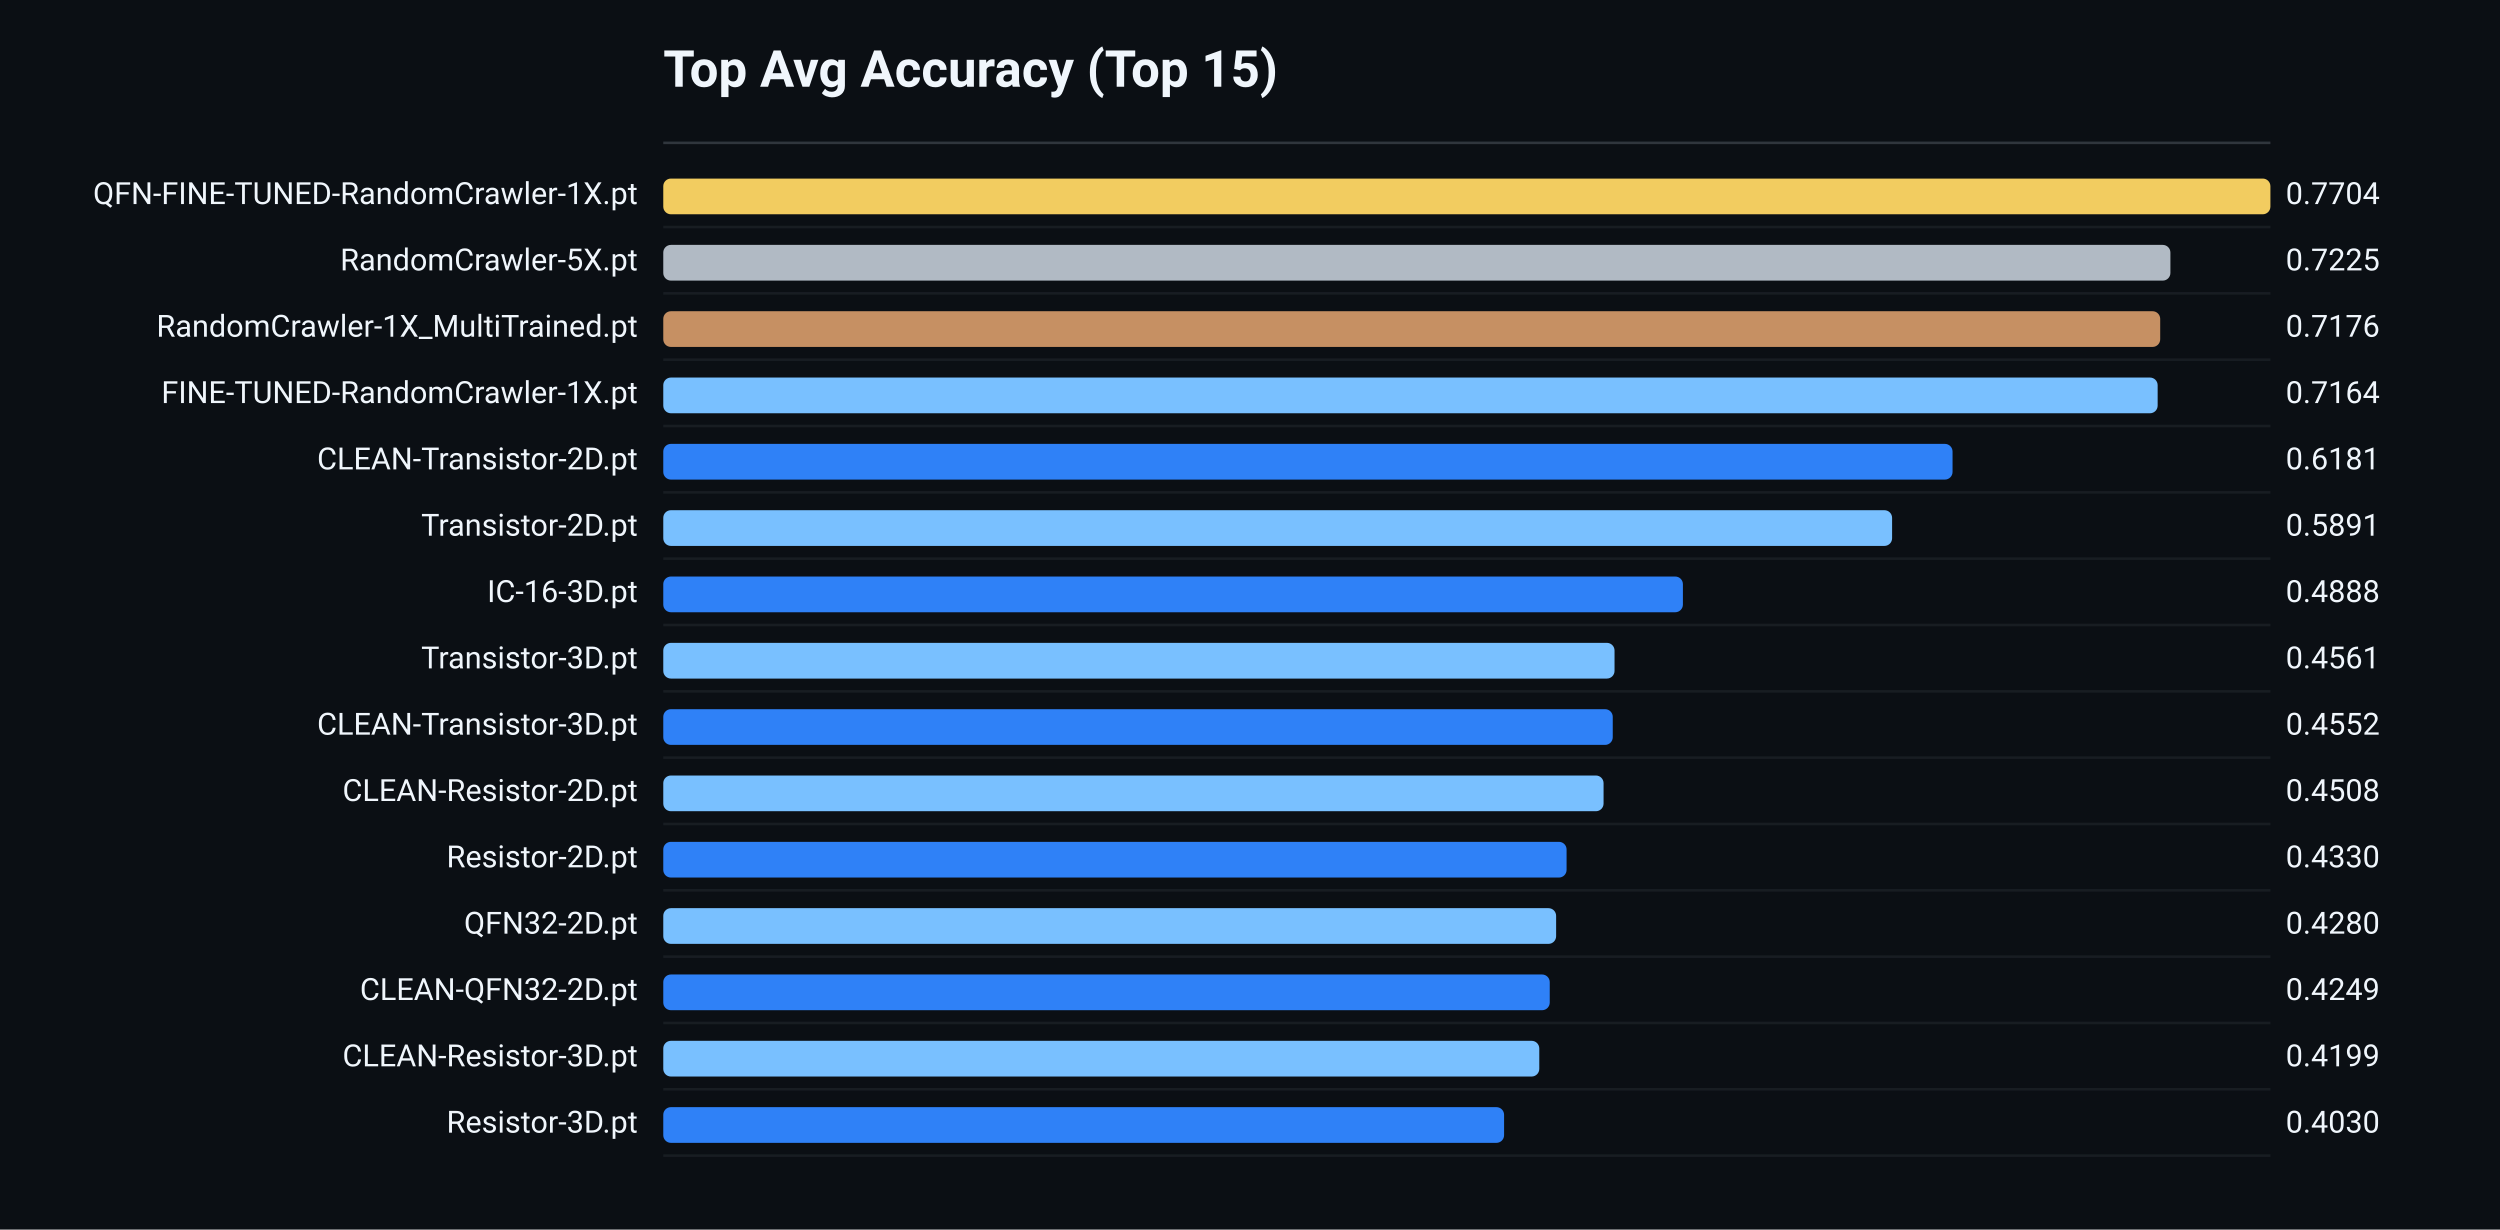
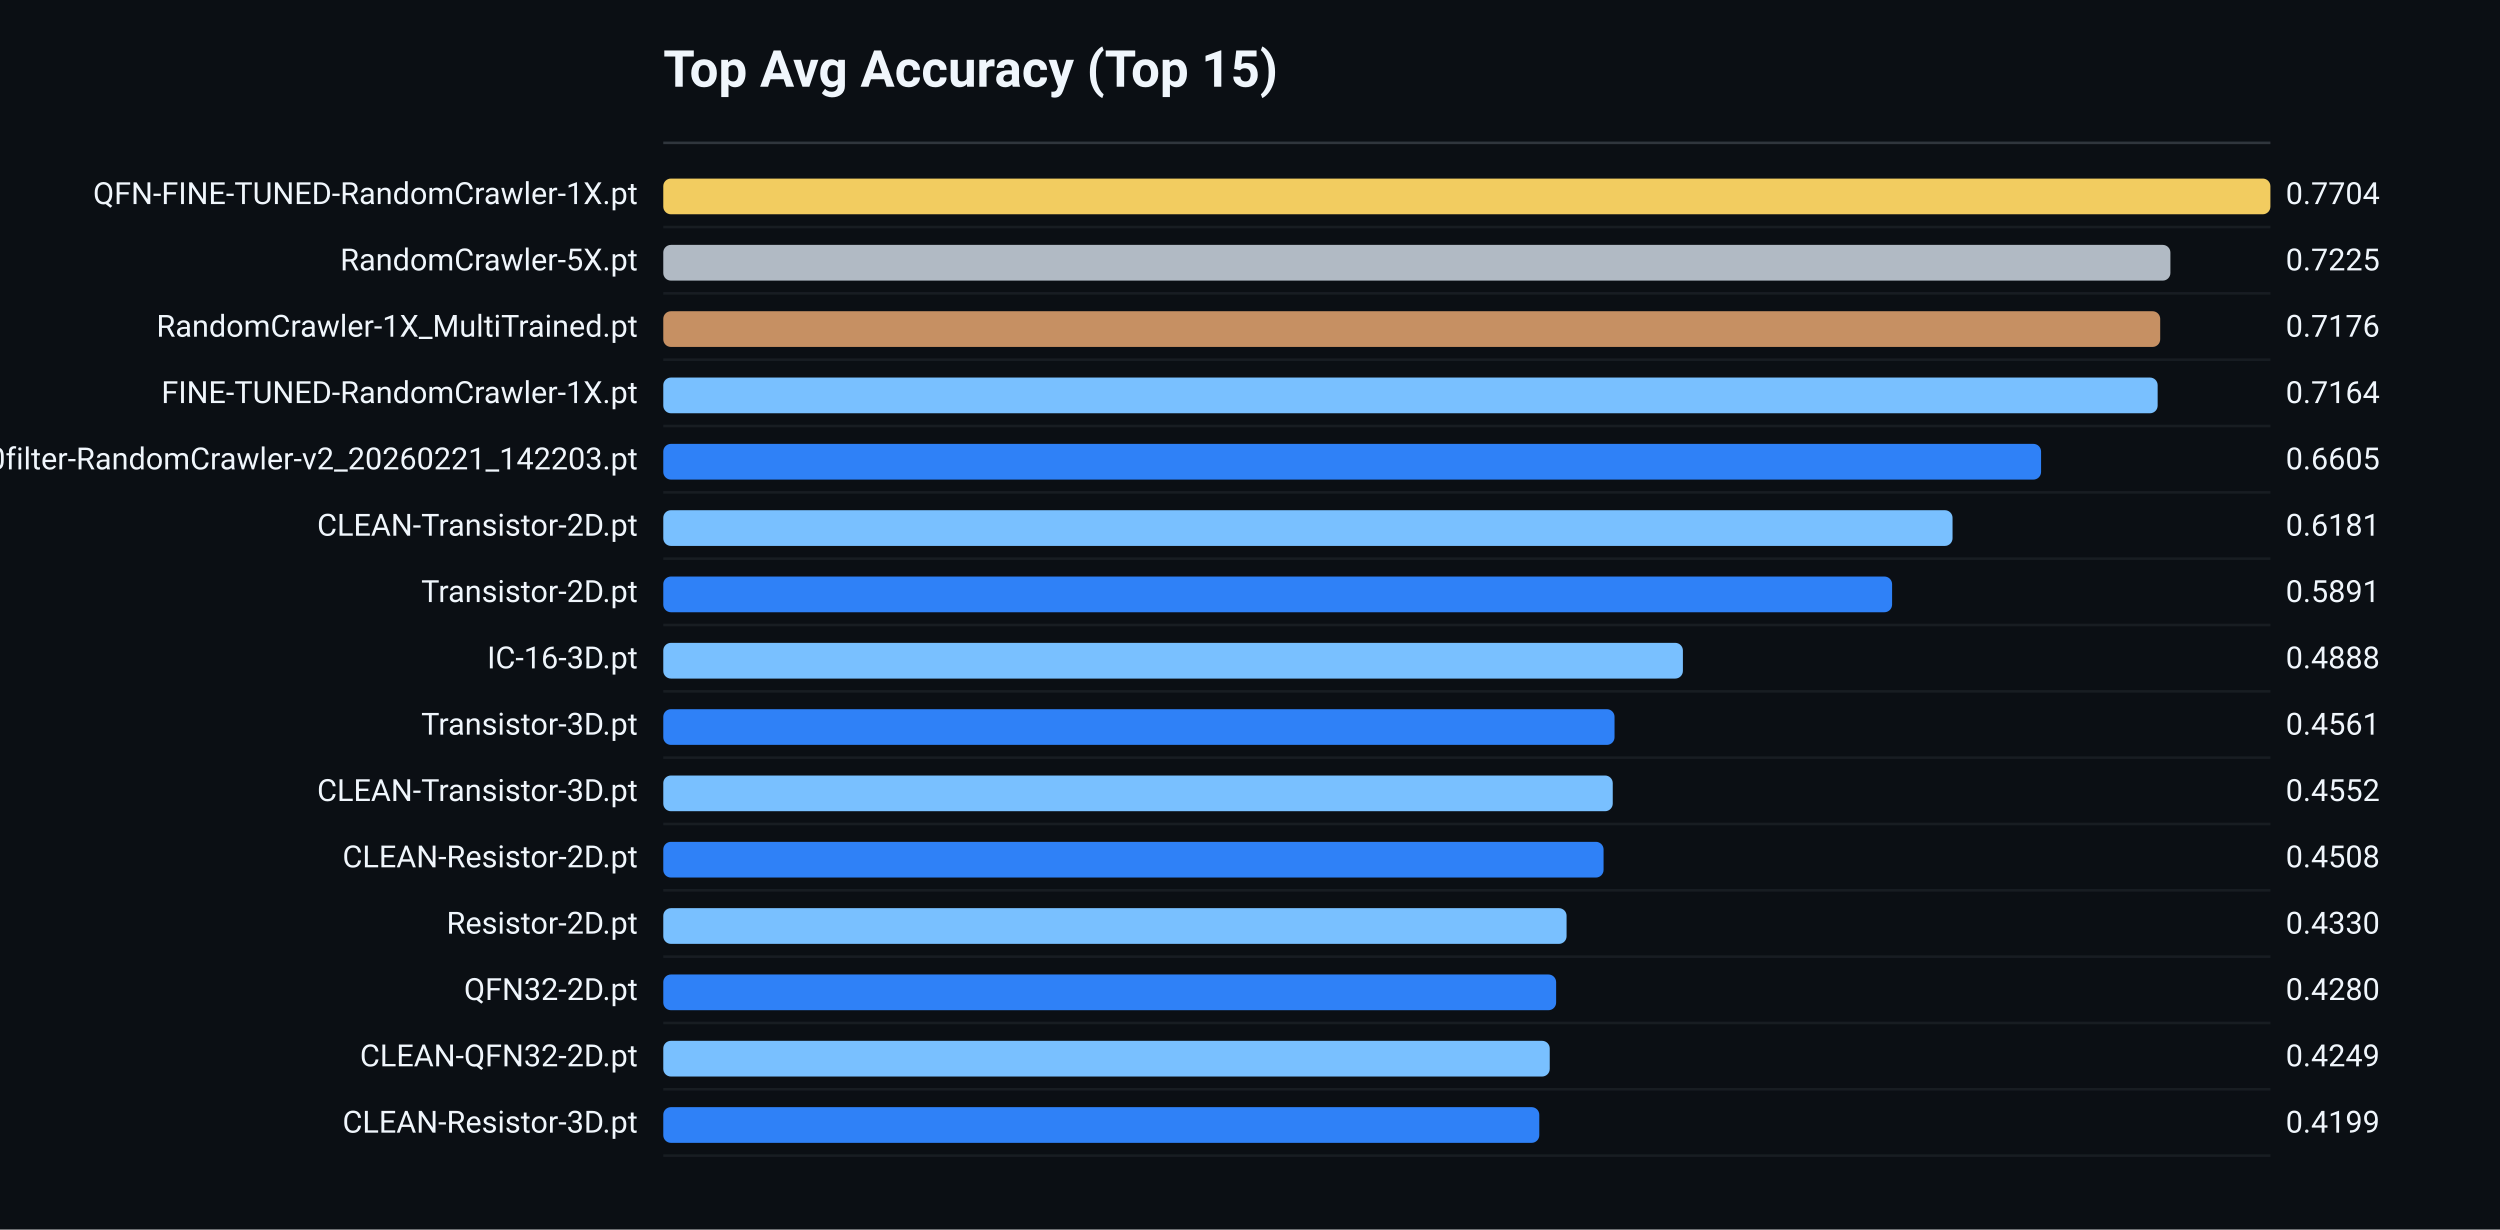
<svg xmlns="http://www.w3.org/2000/svg" width="980" height="482" viewBox="0 0 980 482">
  <rect x="0" y="0" width="980" height="482" fill="#0b0f14" />
  <text x="260" y="34" font-family="ui-sans-serif, system-ui, -apple-system, Segoe UI, Roboto, Arial" font-size="20" font-weight="700" fill="#f0f6fc">Top Avg Accuracy (Top 15)</text>
  <line x1="260" y1="56" x2="890" y2="56" stroke="#30363d" stroke-width="1" />
  <line x1="260" y1="89" x2="890" y2="89" stroke="#30363d" stroke-width="1" opacity="0.35" />
  <text x="250" y="80" text-anchor="end" font-family="ui-sans-serif, system-ui, -apple-system, Segoe UI, Roboto, Arial" font-size="12" fill="#f0f6fc">QFN-FINE-TUNED-RandomCrawler-1X.pt</text>
  <rect x="260" y="70.0" width="630.0" height="14" rx="3" fill="#f2cc60" />
  <text x="896" y="80" text-anchor="start" font-family="ui-sans-serif, system-ui, -apple-system, Segoe UI, Roboto, Arial" font-size="12" fill="#f0f6fc">0.7704</text>
  <line x1="260" y1="115" x2="890" y2="115" stroke="#30363d" stroke-width="1" opacity="0.35" />
  <text x="250" y="106" text-anchor="end" font-family="ui-sans-serif, system-ui, -apple-system, Segoe UI, Roboto, Arial" font-size="12" fill="#f0f6fc">RandomCrawler-5X.pt</text>
  <rect x="260" y="96.0" width="590.8" height="14" rx="3" fill="#b1bac4" />
  <text x="896" y="106" text-anchor="start" font-family="ui-sans-serif, system-ui, -apple-system, Segoe UI, Roboto, Arial" font-size="12" fill="#f0f6fc">0.7225</text>
  <line x1="260" y1="141" x2="890" y2="141" stroke="#30363d" stroke-width="1" opacity="0.35" />
  <text x="250" y="132" text-anchor="end" font-family="ui-sans-serif, system-ui, -apple-system, Segoe UI, Roboto, Arial" font-size="12" fill="#f0f6fc">RandomCrawler-1X_MultiTrained.pt</text>
  <rect x="260" y="122.0" width="586.8" height="14" rx="3" fill="#c69063" />
  <text x="896" y="132" text-anchor="start" font-family="ui-sans-serif, system-ui, -apple-system, Segoe UI, Roboto, Arial" font-size="12" fill="#f0f6fc">0.7176</text>
  <line x1="260" y1="167" x2="890" y2="167" stroke="#30363d" stroke-width="1" opacity="0.35" />
  <text x="250" y="158" text-anchor="end" font-family="ui-sans-serif, system-ui, -apple-system, Segoe UI, Roboto, Arial" font-size="12" fill="#f0f6fc">FINE-TUNED-RandomCrawler-1X.pt</text>
  <rect x="260" y="148.0" width="585.8" height="14" rx="3" fill="#79c0ff" />
  <text x="896" y="158" text-anchor="start" font-family="ui-sans-serif, system-ui, -apple-system, Segoe UI, Roboto, Arial" font-size="12" fill="#f0f6fc">0.7164</text>
  <line x1="260" y1="193" x2="890" y2="193" stroke="#30363d" stroke-width="1" opacity="0.35" />
-   <text x="250" y="184" text-anchor="end" font-family="ui-sans-serif, system-ui, -apple-system, Segoe UI, Roboto, Arial" font-size="12" fill="#f0f6fc">CLEAN-Transistor-2D.pt</text>
-   <rect x="260" y="174.0" width="505.4" height="14" rx="3" fill="#2f81f7" />
-   <text x="896" y="184" text-anchor="start" font-family="ui-sans-serif, system-ui, -apple-system, Segoe UI, Roboto, Arial" font-size="12" fill="#f0f6fc">0.6181</text>
+   <text x="250" y="184" text-anchor="end" font-family="ui-sans-serif, system-ui, -apple-system, Segoe UI, Roboto, Arial" font-size="12" fill="#f0f6fc">Real-ALL-200clear-100filter-RandomCrawler-v2_20260221_142203.pt</text>
+   <rect x="260" y="174.0" width="540.1" height="14" rx="3" fill="#2f81f7" />
+   <text x="896" y="184" text-anchor="start" font-family="ui-sans-serif, system-ui, -apple-system, Segoe UI, Roboto, Arial" font-size="12" fill="#f0f6fc">0.6605</text>
  <line x1="260" y1="219" x2="890" y2="219" stroke="#30363d" stroke-width="1" opacity="0.35" />
-   <text x="250" y="210" text-anchor="end" font-family="ui-sans-serif, system-ui, -apple-system, Segoe UI, Roboto, Arial" font-size="12" fill="#f0f6fc">Transistor-2D.pt</text>
-   <rect x="260" y="200.0" width="481.7" height="14" rx="3" fill="#79c0ff" />
-   <text x="896" y="210" text-anchor="start" font-family="ui-sans-serif, system-ui, -apple-system, Segoe UI, Roboto, Arial" font-size="12" fill="#f0f6fc">0.5891</text>
+   <text x="250" y="210" text-anchor="end" font-family="ui-sans-serif, system-ui, -apple-system, Segoe UI, Roboto, Arial" font-size="12" fill="#f0f6fc">CLEAN-Transistor-2D.pt</text>
+   <rect x="260" y="200.0" width="505.4" height="14" rx="3" fill="#79c0ff" />
+   <text x="896" y="210" text-anchor="start" font-family="ui-sans-serif, system-ui, -apple-system, Segoe UI, Roboto, Arial" font-size="12" fill="#f0f6fc">0.6181</text>
  <line x1="260" y1="245" x2="890" y2="245" stroke="#30363d" stroke-width="1" opacity="0.35" />
-   <text x="250" y="236" text-anchor="end" font-family="ui-sans-serif, system-ui, -apple-system, Segoe UI, Roboto, Arial" font-size="12" fill="#f0f6fc">IC-16-3D.pt</text>
-   <rect x="260" y="226.0" width="399.7" height="14" rx="3" fill="#2f81f7" />
-   <text x="896" y="236" text-anchor="start" font-family="ui-sans-serif, system-ui, -apple-system, Segoe UI, Roboto, Arial" font-size="12" fill="#f0f6fc">0.4888</text>
+   <text x="250" y="236" text-anchor="end" font-family="ui-sans-serif, system-ui, -apple-system, Segoe UI, Roboto, Arial" font-size="12" fill="#f0f6fc">Transistor-2D.pt</text>
+   <rect x="260" y="226.0" width="481.7" height="14" rx="3" fill="#2f81f7" />
+   <text x="896" y="236" text-anchor="start" font-family="ui-sans-serif, system-ui, -apple-system, Segoe UI, Roboto, Arial" font-size="12" fill="#f0f6fc">0.5891</text>
  <line x1="260" y1="271" x2="890" y2="271" stroke="#30363d" stroke-width="1" opacity="0.35" />
-   <text x="250" y="262" text-anchor="end" font-family="ui-sans-serif, system-ui, -apple-system, Segoe UI, Roboto, Arial" font-size="12" fill="#f0f6fc">Transistor-3D.pt</text>
-   <rect x="260" y="252.0" width="372.9" height="14" rx="3" fill="#79c0ff" />
-   <text x="896" y="262" text-anchor="start" font-family="ui-sans-serif, system-ui, -apple-system, Segoe UI, Roboto, Arial" font-size="12" fill="#f0f6fc">0.4561</text>
+   <text x="250" y="262" text-anchor="end" font-family="ui-sans-serif, system-ui, -apple-system, Segoe UI, Roboto, Arial" font-size="12" fill="#f0f6fc">IC-16-3D.pt</text>
+   <rect x="260" y="252.0" width="399.7" height="14" rx="3" fill="#79c0ff" />
+   <text x="896" y="262" text-anchor="start" font-family="ui-sans-serif, system-ui, -apple-system, Segoe UI, Roboto, Arial" font-size="12" fill="#f0f6fc">0.4888</text>
  <line x1="260" y1="297" x2="890" y2="297" stroke="#30363d" stroke-width="1" opacity="0.35" />
-   <text x="250" y="288" text-anchor="end" font-family="ui-sans-serif, system-ui, -apple-system, Segoe UI, Roboto, Arial" font-size="12" fill="#f0f6fc">CLEAN-Transistor-3D.pt</text>
-   <rect x="260" y="278.0" width="372.2" height="14" rx="3" fill="#2f81f7" />
-   <text x="896" y="288" text-anchor="start" font-family="ui-sans-serif, system-ui, -apple-system, Segoe UI, Roboto, Arial" font-size="12" fill="#f0f6fc">0.4552</text>
+   <text x="250" y="288" text-anchor="end" font-family="ui-sans-serif, system-ui, -apple-system, Segoe UI, Roboto, Arial" font-size="12" fill="#f0f6fc">Transistor-3D.pt</text>
+   <rect x="260" y="278.0" width="372.9" height="14" rx="3" fill="#2f81f7" />
+   <text x="896" y="288" text-anchor="start" font-family="ui-sans-serif, system-ui, -apple-system, Segoe UI, Roboto, Arial" font-size="12" fill="#f0f6fc">0.4561</text>
  <line x1="260" y1="323" x2="890" y2="323" stroke="#30363d" stroke-width="1" opacity="0.35" />
-   <text x="250" y="314" text-anchor="end" font-family="ui-sans-serif, system-ui, -apple-system, Segoe UI, Roboto, Arial" font-size="12" fill="#f0f6fc">CLEAN-Resistor-2D.pt</text>
-   <rect x="260" y="304.0" width="368.6" height="14" rx="3" fill="#79c0ff" />
-   <text x="896" y="314" text-anchor="start" font-family="ui-sans-serif, system-ui, -apple-system, Segoe UI, Roboto, Arial" font-size="12" fill="#f0f6fc">0.4508</text>
+   <text x="250" y="314" text-anchor="end" font-family="ui-sans-serif, system-ui, -apple-system, Segoe UI, Roboto, Arial" font-size="12" fill="#f0f6fc">CLEAN-Transistor-3D.pt</text>
+   <rect x="260" y="304.0" width="372.2" height="14" rx="3" fill="#79c0ff" />
+   <text x="896" y="314" text-anchor="start" font-family="ui-sans-serif, system-ui, -apple-system, Segoe UI, Roboto, Arial" font-size="12" fill="#f0f6fc">0.4552</text>
  <line x1="260" y1="349" x2="890" y2="349" stroke="#30363d" stroke-width="1" opacity="0.35" />
-   <text x="250" y="340" text-anchor="end" font-family="ui-sans-serif, system-ui, -apple-system, Segoe UI, Roboto, Arial" font-size="12" fill="#f0f6fc">Resistor-2D.pt</text>
-   <rect x="260" y="330.0" width="354.1" height="14" rx="3" fill="#2f81f7" />
-   <text x="896" y="340" text-anchor="start" font-family="ui-sans-serif, system-ui, -apple-system, Segoe UI, Roboto, Arial" font-size="12" fill="#f0f6fc">0.4330</text>
+   <text x="250" y="340" text-anchor="end" font-family="ui-sans-serif, system-ui, -apple-system, Segoe UI, Roboto, Arial" font-size="12" fill="#f0f6fc">CLEAN-Resistor-2D.pt</text>
+   <rect x="260" y="330.0" width="368.6" height="14" rx="3" fill="#2f81f7" />
+   <text x="896" y="340" text-anchor="start" font-family="ui-sans-serif, system-ui, -apple-system, Segoe UI, Roboto, Arial" font-size="12" fill="#f0f6fc">0.4508</text>
  <line x1="260" y1="375" x2="890" y2="375" stroke="#30363d" stroke-width="1" opacity="0.35" />
-   <text x="250" y="366" text-anchor="end" font-family="ui-sans-serif, system-ui, -apple-system, Segoe UI, Roboto, Arial" font-size="12" fill="#f0f6fc">QFN32-2D.pt</text>
-   <rect x="260" y="356.0" width="350.0" height="14" rx="3" fill="#79c0ff" />
-   <text x="896" y="366" text-anchor="start" font-family="ui-sans-serif, system-ui, -apple-system, Segoe UI, Roboto, Arial" font-size="12" fill="#f0f6fc">0.4280</text>
+   <text x="250" y="366" text-anchor="end" font-family="ui-sans-serif, system-ui, -apple-system, Segoe UI, Roboto, Arial" font-size="12" fill="#f0f6fc">Resistor-2D.pt</text>
+   <rect x="260" y="356.0" width="354.1" height="14" rx="3" fill="#79c0ff" />
+   <text x="896" y="366" text-anchor="start" font-family="ui-sans-serif, system-ui, -apple-system, Segoe UI, Roboto, Arial" font-size="12" fill="#f0f6fc">0.4330</text>
  <line x1="260" y1="401" x2="890" y2="401" stroke="#30363d" stroke-width="1" opacity="0.35" />
-   <text x="250" y="392" text-anchor="end" font-family="ui-sans-serif, system-ui, -apple-system, Segoe UI, Roboto, Arial" font-size="12" fill="#f0f6fc">CLEAN-QFN32-2D.pt</text>
-   <rect x="260" y="382.0" width="347.5" height="14" rx="3" fill="#2f81f7" />
-   <text x="896" y="392" text-anchor="start" font-family="ui-sans-serif, system-ui, -apple-system, Segoe UI, Roboto, Arial" font-size="12" fill="#f0f6fc">0.4249</text>
+   <text x="250" y="392" text-anchor="end" font-family="ui-sans-serif, system-ui, -apple-system, Segoe UI, Roboto, Arial" font-size="12" fill="#f0f6fc">QFN32-2D.pt</text>
+   <rect x="260" y="382.0" width="350.0" height="14" rx="3" fill="#2f81f7" />
+   <text x="896" y="392" text-anchor="start" font-family="ui-sans-serif, system-ui, -apple-system, Segoe UI, Roboto, Arial" font-size="12" fill="#f0f6fc">0.4280</text>
  <line x1="260" y1="427" x2="890" y2="427" stroke="#30363d" stroke-width="1" opacity="0.35" />
-   <text x="250" y="418" text-anchor="end" font-family="ui-sans-serif, system-ui, -apple-system, Segoe UI, Roboto, Arial" font-size="12" fill="#f0f6fc">CLEAN-Resistor-3D.pt</text>
-   <rect x="260" y="408.0" width="343.4" height="14" rx="3" fill="#79c0ff" />
-   <text x="896" y="418" text-anchor="start" font-family="ui-sans-serif, system-ui, -apple-system, Segoe UI, Roboto, Arial" font-size="12" fill="#f0f6fc">0.4199</text>
+   <text x="250" y="418" text-anchor="end" font-family="ui-sans-serif, system-ui, -apple-system, Segoe UI, Roboto, Arial" font-size="12" fill="#f0f6fc">CLEAN-QFN32-2D.pt</text>
+   <rect x="260" y="408.0" width="347.5" height="14" rx="3" fill="#79c0ff" />
+   <text x="896" y="418" text-anchor="start" font-family="ui-sans-serif, system-ui, -apple-system, Segoe UI, Roboto, Arial" font-size="12" fill="#f0f6fc">0.4249</text>
  <line x1="260" y1="453" x2="890" y2="453" stroke="#30363d" stroke-width="1" opacity="0.35" />
-   <text x="250" y="444" text-anchor="end" font-family="ui-sans-serif, system-ui, -apple-system, Segoe UI, Roboto, Arial" font-size="12" fill="#f0f6fc">Resistor-3D.pt</text>
-   <rect x="260" y="434.0" width="329.6" height="14" rx="3" fill="#2f81f7" />
-   <text x="896" y="444" text-anchor="start" font-family="ui-sans-serif, system-ui, -apple-system, Segoe UI, Roboto, Arial" font-size="12" fill="#f0f6fc">0.4030</text>
+   <text x="250" y="444" text-anchor="end" font-family="ui-sans-serif, system-ui, -apple-system, Segoe UI, Roboto, Arial" font-size="12" fill="#f0f6fc">CLEAN-Resistor-3D.pt</text>
+   <rect x="260" y="434.0" width="343.4" height="14" rx="3" fill="#2f81f7" />
+   <text x="896" y="444" text-anchor="start" font-family="ui-sans-serif, system-ui, -apple-system, Segoe UI, Roboto, Arial" font-size="12" fill="#f0f6fc">0.4199</text>
</svg>
